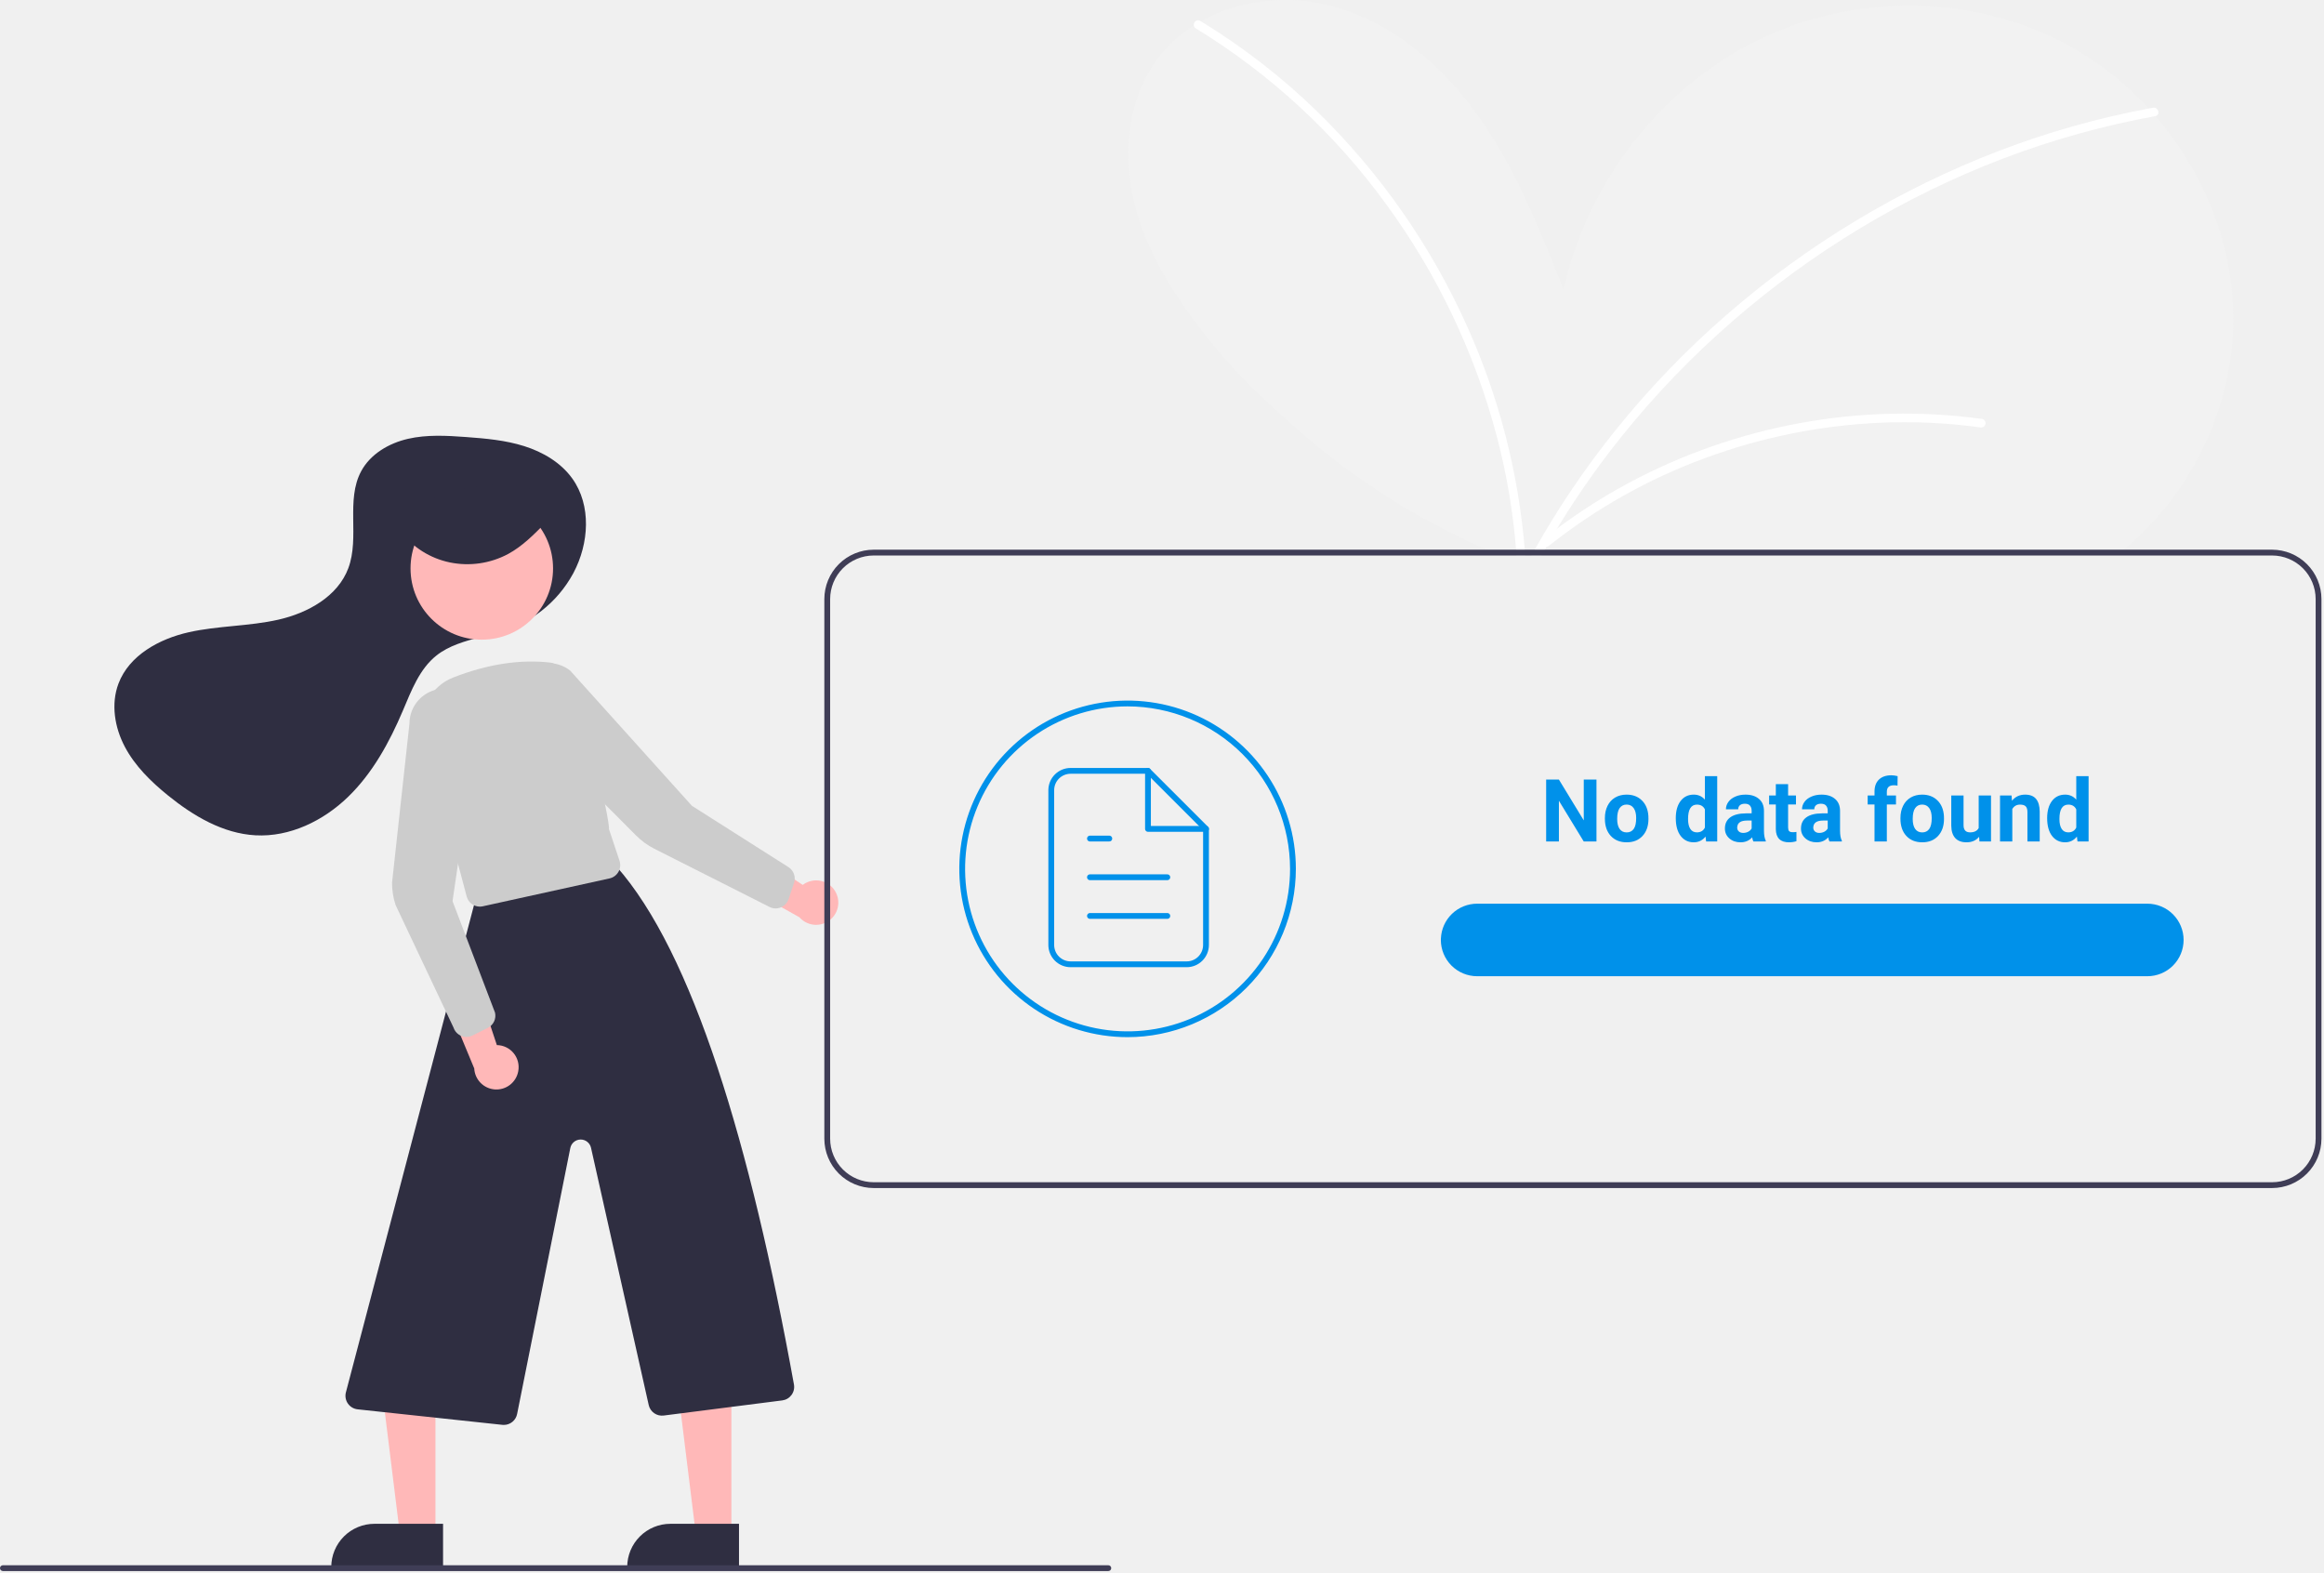
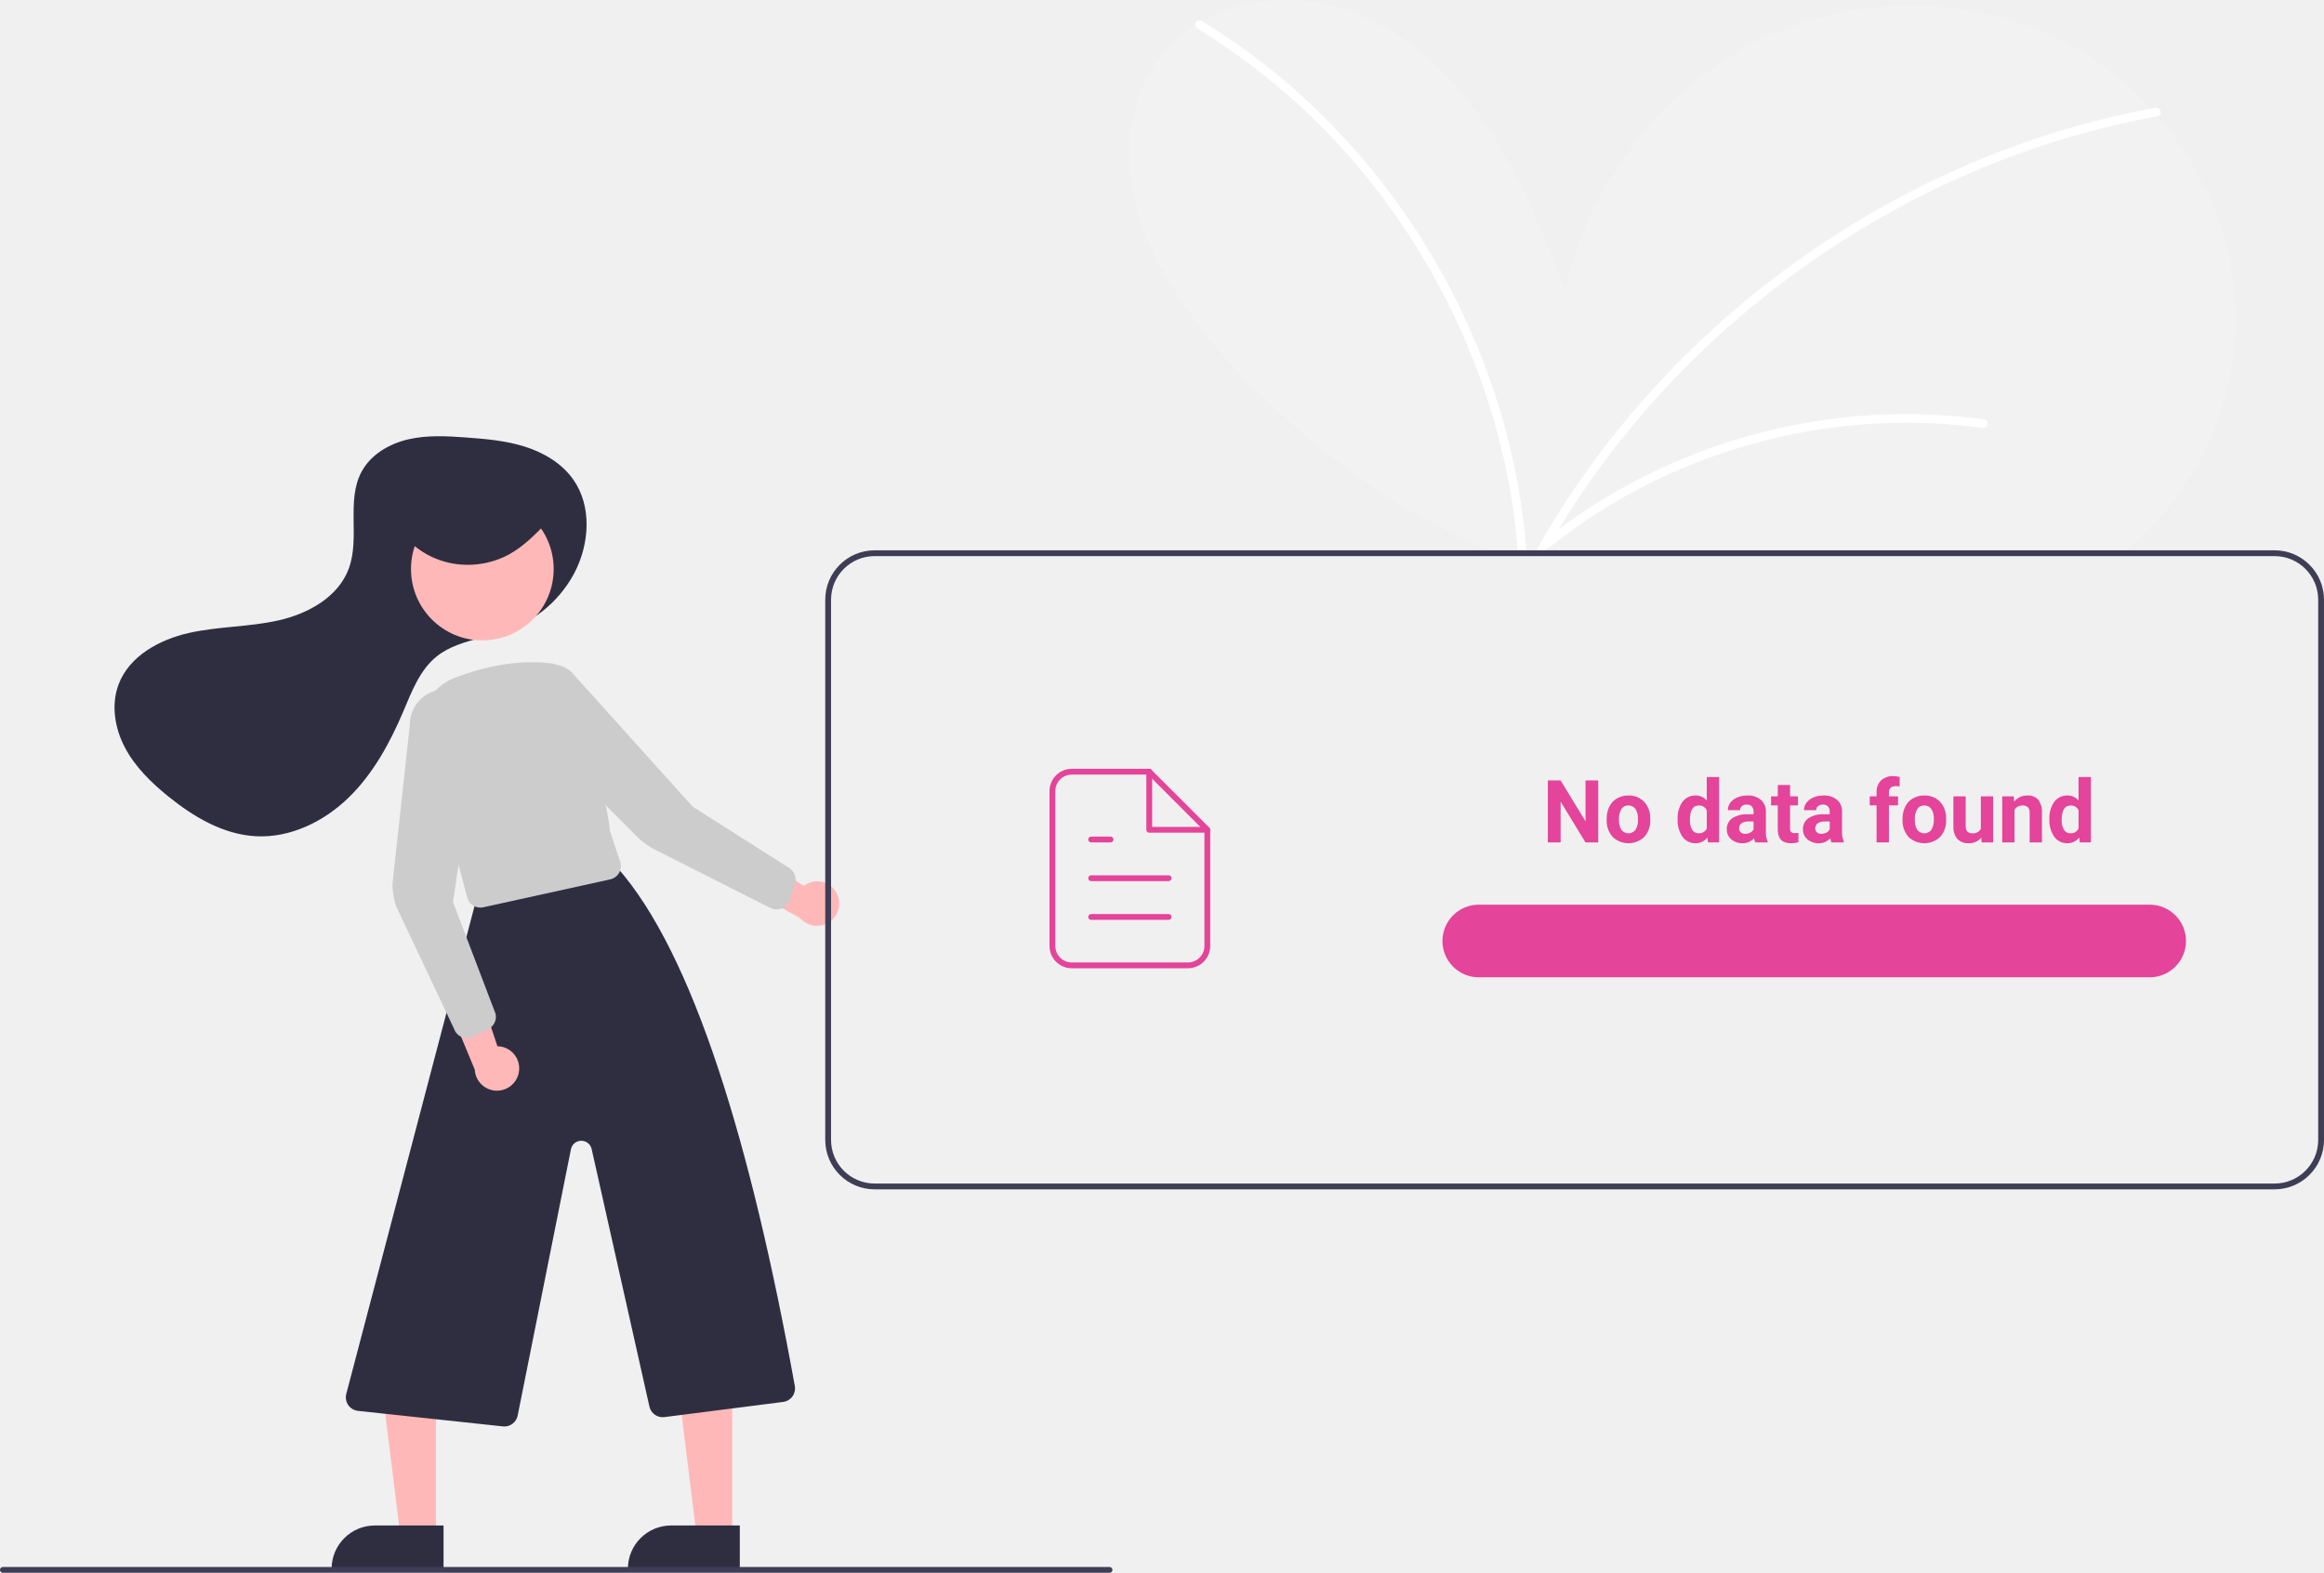
- <svg xmlns="http://www.w3.org/2000/svg" width="801" height="542" viewBox="0 0 801 542" fill="none">
-   <g clip-path="url(#clip0)">
-     <path d="M731.892 189.445C731.052 190.135 730.212 190.795 729.352 191.445H517.212C515.632 190.795 514.059 190.129 512.492 189.445C490.097 179.699 469.252 166.721 450.622 150.925C438.252 140.445 426.872 129.625 418.622 119.485C407.113 105.335 396.512 89.915 391.582 72.345C386.662 54.775 388.132 34.635 399.122 20.065C402.526 15.583 406.709 11.752 411.472 8.755C412.262 8.255 413.062 7.775 413.882 7.325C427.062 -0.075 443.692 -1.875 458.533 1.955C479.783 7.445 497.442 22.775 510.042 40.755C522.642 58.725 530.823 79.365 538.882 99.775C547.062 63.345 571.832 30.715 605.292 14.125C638.742 -2.465 680.303 -2.265 713.042 15.705C723.344 21.394 732.649 28.723 740.593 37.405C741.382 38.255 742.153 39.125 742.912 40.005C758.882 58.495 768.872 82.175 769.692 106.595C770.742 138.055 756.162 169.655 731.892 189.445Z" fill="#F2F2F2" />
-     <path d="M525.691 191.446H522.691C522.652 190.776 522.602 190.116 522.542 189.446C521.493 176.365 519.298 163.402 515.981 150.706C508.373 121.719 495.377 94.424 477.671 70.246C460.017 45.989 437.76 25.446 412.171 9.786C411.984 9.678 411.824 9.53 411.703 9.351C411.581 9.173 411.502 8.969 411.472 8.756C411.423 8.476 411.454 8.189 411.562 7.927C411.67 7.665 411.851 7.439 412.082 7.275C412.314 7.112 412.587 7.017 412.87 7.003C413.154 6.989 413.435 7.056 413.682 7.196C413.75 7.235 413.817 7.279 413.881 7.326C428.379 16.162 441.837 26.601 454.002 38.446C475.761 59.672 493.306 84.824 505.712 112.576C516.656 136.88 523.359 162.879 525.532 189.446C525.592 190.116 525.642 190.786 525.691 191.446Z" fill="white" />
-     <path d="M742.914 40.005C742.892 40.017 742.868 40.023 742.844 40.025C740.654 40.425 738.454 40.845 736.273 41.295C718.378 44.97 700.861 50.29 683.943 57.185C667.071 64.071 650.841 72.437 635.443 82.185C620.026 91.928 605.488 102.997 591.994 115.265C578.499 127.516 566.12 140.942 555.003 155.385C546.695 166.207 539.14 177.587 532.394 189.445C532.014 190.105 531.644 190.775 531.273 191.445H527.844C528.204 190.775 528.574 190.105 528.954 189.445C537.116 174.915 546.475 161.091 556.934 148.115C568.499 133.755 581.32 120.453 595.244 108.365C609.079 96.346 623.927 85.546 639.624 76.085C655.385 66.587 671.956 58.502 689.144 51.925C705.822 45.549 723.042 40.689 740.594 37.405C741.083 37.315 741.563 37.225 742.054 37.135C743.923 36.795 744.724 39.615 742.914 40.005Z" fill="white" />
-     <path d="M197.68 197.39C203.015 187.319 203.896 174.203 197.262 164.936C193.314 159.42 187.148 155.799 180.679 153.756C174.21 151.714 167.386 151.113 160.62 150.617C153.923 150.126 147.106 149.733 140.564 151.247C134.022 152.762 127.685 156.463 124.497 162.373C119.113 172.359 124.018 185.163 120.064 195.796C116.435 205.554 106.106 211.258 95.953 213.56C85.8 215.863 75.203 215.618 65.045 217.897C54.887 220.177 44.541 225.829 40.848 235.563C38.177 242.601 39.504 250.709 43.023 257.364C46.543 264.019 52.054 269.407 57.905 274.145C66.632 281.214 76.844 287.267 88.058 287.88C99.874 288.526 111.428 282.901 119.933 274.672C128.437 266.443 134.227 255.81 138.853 244.917C141.788 238.007 144.561 230.571 150.442 225.905C154.763 222.476 160.259 220.974 165.59 219.553L171.626 217.944C177.095 216.513 182.214 213.978 186.667 210.495C191.12 207.012 194.813 202.655 197.52 197.691C197.574 197.591 197.627 197.491 197.68 197.39Z" fill="#2F2E41" />
-     <path d="M150.08 528.665H137.821L131.988 481.377H150.083L150.08 528.665Z" fill="#FFB8B8" />
-     <path d="M129.063 525.162H152.707V540.049H114.176C114.176 538.094 114.561 536.158 115.309 534.352C116.057 532.545 117.154 530.904 118.536 529.522C119.918 528.14 121.56 527.043 123.366 526.295C125.172 525.547 127.108 525.162 129.063 525.162V525.162Z" fill="#2F2E41" />
-     <path d="M252.08 528.665H239.821L233.988 481.377H252.083L252.08 528.665Z" fill="#FFB8B8" />
-     <path d="M231.063 525.162H254.707V540.049H216.176C216.176 538.094 216.561 536.158 217.309 534.352C218.057 532.545 219.154 530.904 220.536 529.522C221.918 528.14 223.56 527.043 225.366 526.295C227.172 525.547 229.108 525.162 231.063 525.162V525.162Z" fill="#2F2E41" />
-     <path d="M173.647 491.08C173.476 491.08 173.305 491.071 173.135 491.053L123.257 485.709C122.595 485.638 121.955 485.426 121.381 485.089C120.806 484.751 120.311 484.295 119.926 483.751C119.542 483.207 119.278 482.587 119.151 481.933C119.025 481.279 119.04 480.606 119.194 479.957L163.357 311.987C163.563 311.133 164.005 310.353 164.631 309.736C165.258 309.119 166.044 308.689 166.902 308.495L207.87 297.075C208.691 296.894 209.546 296.937 210.346 297.197C211.146 297.458 211.861 297.927 212.419 298.557C238.759 328.267 258.609 394.128 273.646 477.142C273.759 477.768 273.744 478.411 273.601 479.032C273.458 479.652 273.19 480.237 272.814 480.75C272.437 481.264 271.961 481.696 271.412 482.019C270.864 482.342 270.255 482.551 269.624 482.632L228.756 487.849C227.597 488 226.423 487.711 225.466 487.04C224.509 486.369 223.838 485.364 223.585 484.223L203.702 395.574C203.519 394.758 203.061 394.03 202.405 393.511C201.75 392.992 200.936 392.715 200.099 392.724C199.263 392.734 198.456 393.03 197.812 393.564C197.169 394.098 196.728 394.837 196.564 395.657L178.234 487.308C178.026 488.371 177.455 489.33 176.618 490.018C175.781 490.706 174.73 491.082 173.647 491.08V491.08Z" fill="#2F2E41" />
-     <path d="M166.057 220.455C179.622 220.455 190.618 209.459 190.618 195.894C190.618 182.329 179.622 171.333 166.057 171.333C152.492 171.333 141.496 182.329 141.496 195.894C141.496 209.459 152.492 220.455 166.057 220.455Z" fill="#FFB8B8" />
-     <path d="M165.374 312.459C164.342 312.458 163.339 312.116 162.521 311.486C161.703 310.855 161.117 309.972 160.853 308.974L146.077 253.464C145.011 249.476 145.452 245.234 147.318 241.55C149.183 237.867 152.341 235 156.187 233.5C168.081 228.857 179.413 227.135 189.868 228.378C199.16 229.486 210.622 284.497 209.864 285.67L213.531 296.67C213.739 297.294 213.813 297.955 213.749 298.609C213.685 299.263 213.485 299.897 213.16 300.469C212.836 301.041 212.394 301.538 211.865 301.929C211.336 302.319 210.731 302.594 210.089 302.735L166.394 312.347C166.059 312.421 165.717 312.459 165.374 312.459V312.459Z" fill="#CCCCCC" />
-     <path d="M178.617 369.226C178.827 368.134 178.796 367.008 178.524 365.929C178.253 364.85 177.748 363.844 177.045 362.981C176.343 362.119 175.46 361.42 174.458 360.936C173.457 360.451 172.361 360.192 171.249 360.177L162.736 334.507L154.035 345.544L163.453 368.228C163.551 370.099 164.332 371.868 165.648 373.202C166.963 374.535 168.723 375.339 170.592 375.462C172.461 375.585 174.31 375.019 175.789 373.869C177.268 372.72 178.274 371.068 178.617 369.226V369.226Z" fill="#FFB8B8" />
-     <path d="M288.063 307.534C287.553 306.545 286.833 305.68 285.953 304.999C285.073 304.318 284.054 303.839 282.968 303.595C281.883 303.351 280.757 303.347 279.67 303.585C278.583 303.823 277.562 304.297 276.678 304.972L254.122 290.05L254.102 304.104L275.524 316.12C276.757 317.53 278.465 318.438 280.323 318.674C282.181 318.909 284.061 318.454 285.607 317.396C287.153 316.338 288.256 314.749 288.709 312.932C289.161 311.114 288.932 309.193 288.063 307.534H288.063Z" fill="#FFB8B8" />
-     <path d="M160.767 357.366C159.78 357.366 158.819 357.055 158.019 356.478C157.219 355.9 156.622 355.085 156.313 354.148L136.356 311.932C135.537 309.458 135.12 306.869 135.121 304.263L141.121 249.392C141.121 246.319 142.293 243.363 144.399 241.126C146.504 238.889 149.384 237.539 152.451 237.354C155.517 237.168 158.539 238.16 160.9 240.126C163.26 242.093 164.78 244.886 165.151 247.936L155.971 310.567L170.62 349.007C170.852 350.03 170.734 351.1 170.284 352.048C169.835 352.995 169.08 353.764 168.142 354.232L162.864 356.871C162.213 357.197 161.495 357.366 160.767 357.366Z" fill="#CCCCCC" />
-     <path d="M267.351 313.077C266.616 313.077 265.891 312.904 265.236 312.573L225.548 292.526C223.221 291.352 221.098 289.812 219.259 287.965L180.522 249.103C178.353 246.927 177.097 244.006 177.009 240.935C176.921 237.864 178.009 234.876 180.049 232.579C182.09 230.283 184.93 228.852 187.99 228.579C191.05 228.306 194.099 229.211 196.514 231.109L238.477 277.712L271.74 298.832C272.626 299.392 273.298 300.234 273.649 301.223C273.999 302.211 274.008 303.288 273.673 304.282L271.798 309.877C271.485 310.809 270.888 311.619 270.09 312.194C269.292 312.768 268.334 313.077 267.351 313.077L267.351 313.077Z" fill="#CCCCCC" />
-     <path d="M138.121 183.196C142.293 188.654 148.29 192.427 155.016 193.827C161.834 195.236 168.929 194.219 175.076 190.953C180.023 188.28 183.981 184.269 187.858 180.319C189.476 178.671 191.2 176.77 191.118 174.522C190.992 171.038 186.804 169.134 183.21 168.374C171.411 165.913 159.134 167.293 148.177 172.314C143.297 174.581 138.213 178.682 138.945 183.78" fill="#2F2E41" />
-     <path d="M783.121 189.445H301.121C296.614 189.452 292.294 191.245 289.107 194.432C285.921 197.618 284.127 201.939 284.121 206.445V392.445C284.127 396.952 285.921 401.272 289.107 404.459C292.294 407.646 296.614 409.439 301.121 409.445H783.121C787.628 409.439 791.948 407.646 795.135 404.459C798.322 401.272 800.115 396.952 800.121 392.445V206.445C800.115 201.939 798.322 197.618 795.135 194.432C791.948 191.245 787.628 189.452 783.121 189.445V189.445ZM798.121 392.445C798.116 396.422 796.534 400.235 793.722 403.047C790.91 405.859 787.098 407.44 783.121 407.445H301.121C297.144 407.44 293.332 405.859 290.52 403.047C287.708 400.235 286.126 396.422 286.121 392.445V206.445C286.126 202.469 287.708 198.656 290.52 195.844C293.332 193.032 297.144 191.45 301.121 191.445H783.121C787.098 191.45 790.91 193.032 793.722 195.844C796.534 198.656 798.116 202.469 798.121 206.445V392.445Z" fill="#3F3D56" />
-     <path d="M388.637 357.445C377.165 357.445 365.952 354.044 356.414 347.671C346.876 341.297 339.442 332.239 335.052 321.641C330.662 311.043 329.513 299.381 331.751 288.13C333.989 276.879 339.513 266.545 347.625 258.433C355.736 250.322 366.071 244.798 377.322 242.56C388.572 240.322 400.234 241.47 410.832 245.86C421.43 250.25 430.489 257.684 436.862 267.222C443.235 276.76 446.637 287.974 446.637 299.445C446.619 314.823 440.503 329.565 429.63 340.438C418.756 351.312 404.014 357.428 388.637 357.445V357.445ZM388.637 243.445C377.561 243.445 366.734 246.73 357.525 252.883C348.316 259.036 341.138 267.782 336.9 278.015C332.661 288.248 331.552 299.507 333.713 310.37C335.874 321.233 341.207 331.212 349.039 339.043C356.871 346.875 366.849 352.209 377.712 354.369C388.575 356.53 399.834 355.421 410.067 351.183C420.3 346.944 429.046 339.766 435.199 330.557C441.352 321.348 444.637 310.521 444.637 299.445C444.62 284.598 438.715 270.364 428.216 259.866C417.718 249.368 403.484 243.462 388.637 243.445Z" fill="#0091EA" />
-     <path d="M740.11 311.445H509.11C505.881 311.447 502.779 312.699 500.452 314.938C498.126 317.176 496.756 320.229 496.63 323.455C496.614 323.618 496.607 323.782 496.61 323.945C496.615 327.259 497.933 330.436 500.277 332.779C502.62 335.122 505.796 336.441 509.11 336.445H740.11C743.425 336.445 746.605 335.128 748.949 332.784C751.293 330.44 752.61 327.261 752.61 323.945C752.61 320.63 751.293 317.451 748.949 315.106C746.605 312.762 743.425 311.445 740.11 311.445V311.445Z" fill="#0091EA" />
-     <path d="M382 541.445H1C0.735 541.445 0.48 541.34 0.293 541.152C0.105 540.965 0 540.711 0 540.445C0 540.18 0.105 539.926 0.293 539.738C0.48 539.551 0.735 539.445 1 539.445H382C382.265 539.445 382.52 539.551 382.707 539.738C382.895 539.926 383 540.18 383 540.445C383 540.711 382.895 540.965 382.707 541.152C382.52 541.34 382.265 541.445 382 541.445Z" fill="#3F3D56" />
-     <path d="M683.258 144.395C662.367 141.521 641.152 142 620.413 145.812C599.733 149.592 579.77 156.572 561.24 166.5C550.826 172.096 540.943 178.626 531.711 186.009C530.203 187.214 532.338 189.325 533.832 188.131C550.032 175.245 568.191 165.037 587.619 157.895C606.894 150.766 627.154 146.656 647.684 145.71C659.3 145.177 670.94 145.705 682.46 147.288C682.843 147.379 683.247 147.322 683.59 147.128C683.932 146.933 684.188 146.616 684.306 146.24C684.409 145.856 684.357 145.448 684.161 145.102C683.965 144.757 683.64 144.503 683.258 144.395H683.258Z" fill="white" />
-     <path d="M395.665 265.667H368.999C367.231 265.667 365.535 266.369 364.285 267.619C363.034 268.869 362.332 270.565 362.332 272.333V325.666C362.332 327.435 363.034 329.13 364.285 330.381C365.535 331.631 367.231 332.333 368.999 332.333H408.999C410.767 332.333 412.462 331.631 413.713 330.381C414.963 329.13 415.665 327.435 415.665 325.666V285.667L395.665 265.667Z" stroke="#0091EA" stroke-width="2" stroke-linecap="round" stroke-linejoin="round" />
-     <path d="M395.668 265.667V285.667H415.668" stroke="#0091EA" stroke-width="2" stroke-linecap="round" stroke-linejoin="round" />
-     <path d="M402.335 302.333H375.668" stroke="#0091EA" stroke-width="2" stroke-linecap="round" stroke-linejoin="round" />
-     <path d="M402.335 315.667H375.668" stroke="#0091EA" stroke-width="2" stroke-linecap="round" stroke-linejoin="round" />
-     <path d="M382.335 289H379.001H375.668" stroke="#0091EA" stroke-width="2" stroke-linecap="round" stroke-linejoin="round" />
-     <path d="M550.248 290H545.854L537.299 275.967V290H532.904V268.672H537.299L545.868 282.734V268.672H550.248V290ZM553.148 281.929C553.148 280.356 553.451 278.955 554.057 277.725C554.662 276.494 555.531 275.542 556.664 274.868C557.807 274.194 559.13 273.857 560.634 273.857C562.772 273.857 564.516 274.512 565.863 275.82C567.221 277.129 567.978 278.906 568.134 281.152L568.163 282.236C568.163 284.668 567.484 286.621 566.127 288.096C564.77 289.561 562.948 290.293 560.663 290.293C558.378 290.293 556.552 289.561 555.185 288.096C553.827 286.631 553.148 284.639 553.148 282.119V281.929ZM557.382 282.236C557.382 283.74 557.665 284.893 558.231 285.693C558.798 286.484 559.608 286.88 560.663 286.88C561.688 286.88 562.489 286.489 563.065 285.708C563.642 284.917 563.93 283.657 563.93 281.929C563.93 280.454 563.642 279.312 563.065 278.501C562.489 277.69 561.679 277.285 560.634 277.285C559.599 277.285 558.798 277.69 558.231 278.501C557.665 279.302 557.382 280.547 557.382 282.236ZM577.582 281.958C577.582 279.487 578.134 277.52 579.237 276.055C580.351 274.59 581.869 273.857 583.793 273.857C585.336 273.857 586.61 274.434 587.616 275.586V267.5H591.864V290H588.041L587.836 288.315C586.781 289.634 585.424 290.293 583.764 290.293C581.898 290.293 580.399 289.561 579.267 288.096C578.144 286.621 577.582 284.575 577.582 281.958ZM581.815 282.266C581.815 283.75 582.074 284.888 582.592 285.679C583.109 286.47 583.861 286.865 584.848 286.865C586.156 286.865 587.079 286.313 587.616 285.21V278.955C587.089 277.852 586.176 277.3 584.877 277.3C582.836 277.3 581.815 278.955 581.815 282.266ZM604.33 290C604.135 289.619 603.993 289.146 603.905 288.579C602.88 289.722 601.547 290.293 599.906 290.293C598.354 290.293 597.064 289.844 596.039 288.945C595.023 288.047 594.516 286.914 594.516 285.547C594.516 283.867 595.136 282.578 596.376 281.68C597.626 280.781 599.428 280.327 601.781 280.317H603.729V279.409C603.729 278.677 603.539 278.091 603.158 277.651C602.787 277.212 602.196 276.992 601.386 276.992C600.673 276.992 600.111 277.163 599.701 277.505C599.301 277.847 599.101 278.315 599.101 278.911H594.867C594.867 277.993 595.15 277.144 595.717 276.362C596.283 275.581 597.084 274.971 598.119 274.531C599.154 274.082 600.316 273.857 601.605 273.857C603.559 273.857 605.106 274.351 606.249 275.337C607.401 276.313 607.978 277.69 607.978 279.468V286.338C607.987 287.842 608.197 288.979 608.607 289.751V290H604.33ZM600.829 287.056C601.454 287.056 602.03 286.919 602.558 286.646C603.085 286.362 603.476 285.986 603.729 285.518V282.793H602.147C600.028 282.793 598.9 283.525 598.764 284.99L598.749 285.239C598.749 285.767 598.935 286.201 599.306 286.543C599.677 286.885 600.185 287.056 600.829 287.056ZM616.298 270.254V274.15H619.008V277.256H616.298V285.166C616.298 285.752 616.41 286.172 616.635 286.426C616.859 286.68 617.289 286.807 617.924 286.807C618.393 286.807 618.808 286.772 619.169 286.704V289.912C618.339 290.166 617.484 290.293 616.605 290.293C613.637 290.293 612.123 288.794 612.064 285.796V277.256H609.75V274.15H612.064V270.254H616.298ZM630.551 290C630.355 289.619 630.214 289.146 630.126 288.579C629.101 289.722 627.768 290.293 626.127 290.293C624.574 290.293 623.285 289.844 622.26 288.945C621.244 288.047 620.736 286.914 620.736 285.547C620.736 283.867 621.356 282.578 622.597 281.68C623.847 280.781 625.648 280.327 628.002 280.317H629.95V279.409C629.95 278.677 629.76 278.091 629.379 277.651C629.008 277.212 628.417 276.992 627.606 276.992C626.894 276.992 626.332 277.163 625.922 277.505C625.521 277.847 625.321 278.315 625.321 278.911H621.088C621.088 277.993 621.371 277.144 621.938 276.362C622.504 275.581 623.305 274.971 624.34 274.531C625.375 274.082 626.537 273.857 627.826 273.857C629.779 273.857 631.327 274.351 632.47 275.337C633.622 276.313 634.198 277.69 634.198 279.468V286.338C634.208 287.842 634.418 288.979 634.828 289.751V290H630.551ZM627.05 287.056C627.675 287.056 628.251 286.919 628.778 286.646C629.306 286.362 629.696 285.986 629.95 285.518V282.793H628.368C626.249 282.793 625.121 283.525 624.984 284.99L624.97 285.239C624.97 285.767 625.155 286.201 625.526 286.543C625.897 286.885 626.405 287.056 627.05 287.056ZM646.078 290V277.256H643.72V274.15H646.078V272.803C646.078 271.025 646.586 269.648 647.602 268.672C648.627 267.686 650.058 267.192 651.894 267.192C652.479 267.192 653.197 267.29 654.047 267.485L654.003 270.767C653.651 270.679 653.222 270.635 652.714 270.635C651.122 270.635 650.326 271.382 650.326 272.876V274.15H653.476V277.256H650.326V290H646.078ZM655.014 281.929C655.014 280.356 655.316 278.955 655.922 277.725C656.527 276.494 657.396 275.542 658.529 274.868C659.672 274.194 660.995 273.857 662.499 273.857C664.638 273.857 666.381 274.512 667.729 275.82C669.086 277.129 669.843 278.906 669.999 281.152L670.028 282.236C670.028 284.668 669.35 286.621 667.992 288.096C666.635 289.561 664.813 290.293 662.528 290.293C660.243 290.293 658.417 289.561 657.05 288.096C655.692 286.631 655.014 284.639 655.014 282.119V281.929ZM659.247 282.236C659.247 283.74 659.53 284.893 660.097 285.693C660.663 286.484 661.474 286.88 662.528 286.88C663.554 286.88 664.354 286.489 664.931 285.708C665.507 284.917 665.795 283.657 665.795 281.929C665.795 280.454 665.507 279.312 664.931 278.501C664.354 277.69 663.544 277.285 662.499 277.285C661.464 277.285 660.663 277.69 660.097 278.501C659.53 279.302 659.247 280.547 659.247 282.236ZM682.128 288.389C681.083 289.658 679.638 290.293 677.792 290.293C676.093 290.293 674.794 289.805 673.896 288.828C673.007 287.852 672.553 286.421 672.533 284.536V274.15H676.767V284.39C676.767 286.04 677.519 286.865 679.022 286.865C680.458 286.865 681.444 286.367 681.981 285.371V274.15H686.229V290H682.245L682.128 288.389ZM693.319 274.15L693.451 275.981C694.584 274.565 696.103 273.857 698.007 273.857C699.687 273.857 700.937 274.351 701.757 275.337C702.577 276.323 702.997 277.798 703.017 279.761V290H698.783V279.863C698.783 278.965 698.588 278.315 698.197 277.915C697.807 277.505 697.157 277.3 696.249 277.3C695.058 277.3 694.164 277.808 693.568 278.823V290H689.335V274.15H693.319ZM705.58 281.958C705.58 279.487 706.132 277.52 707.235 276.055C708.349 274.59 709.867 273.857 711.791 273.857C713.334 273.857 714.608 274.434 715.614 275.586V267.5H719.862V290H716.039L715.834 288.315C714.779 289.634 713.422 290.293 711.762 290.293C709.896 290.293 708.397 289.561 707.265 288.096C706.142 286.621 705.58 284.575 705.58 281.958ZM709.813 282.266C709.813 283.75 710.072 284.888 710.59 285.679C711.107 286.47 711.859 286.865 712.846 286.865C714.154 286.865 715.077 286.313 715.614 285.21V278.955C715.087 277.852 714.174 277.3 712.875 277.3C710.834 277.3 709.813 278.955 709.813 282.266Z" fill="#0091EA" />
-   </g>
+ <svg xmlns="http://www.w3.org/2000/svg" width="800.122" height="541.445" viewBox="0 0 800.122 541.445">
  <defs>
-     <clipPath id="clip0">
-       <rect width="800.122" height="541.445" fill="white" />
+     <clipPath id="clip-path">
+       <rect id="Rectangle_1" data-name="Rectangle 1" width="800.122" height="541.445" fill="#fff" />
    </clipPath>
  </defs>
+   <g id="no-data-found-2" clip-path="url(#clip-path)">
+     <path id="Path_1" data-name="Path 1" d="M731.892,189.445c-.84.69-1.68,1.35-2.54,2H517.212q-2.37-.975-4.72-2a249.807,249.807,0,0,1-61.87-38.52c-12.37-10.48-23.75-21.3-32-31.44-11.509-14.15-22.11-29.57-27.04-47.14s-3.45-37.71,7.54-52.28a46.813,46.813,0,0,1,12.35-11.31c.79-.5,1.59-.98,2.41-1.43,13.18-7.4,29.81-9.2,44.651-5.37,21.25,5.49,38.909,20.82,51.509,38.8s20.781,38.61,28.84,59.02c8.18-36.43,32.95-69.06,66.41-85.65S680.3-2.265,713.042,15.7a108.3,108.3,0,0,1,27.551,21.7c.789.85,1.56,1.72,2.319,2.6,15.97,18.49,25.96,42.17,26.78,66.59C770.742,138.055,756.162,169.655,731.892,189.445Z" fill="#f2f2f2" />
+     <path id="Path_2" data-name="Path 2" d="M525.691,191.446h-3c-.039-.67-.089-1.33-.149-2a224.134,224.134,0,0,0-6.561-38.74,238.786,238.786,0,0,0-38.31-80.46,228.593,228.593,0,0,0-65.5-60.46,1.418,1.418,0,0,1-.468-.434,1.4,1.4,0,0,1-.231-.6,1.5,1.5,0,0,1,2.21-1.56,2.337,2.337,0,0,1,.2.13A226.472,226.472,0,0,1,454,38.445a240.914,240.914,0,0,1,51.71,74.13,233.6,233.6,0,0,1,19.82,76.87C525.592,190.116,525.642,190.786,525.691,191.446Z" fill="#fff" />
+     <path id="Path_3" data-name="Path 3" d="M742.914,40.005a.189.189,0,0,1-.07.02c-2.19.4-4.39.82-6.571,1.27a296.865,296.865,0,0,0-52.33,15.89,308.861,308.861,0,0,0-48.5,25,313.78,313.78,0,0,0-43.449,33.08A307.536,307.536,0,0,0,555,155.385a297.568,297.568,0,0,0-22.609,34.06c-.38.66-.75,1.33-1.121,2h-3.429c.36-.67.73-1.34,1.11-2a299.933,299.933,0,0,1,27.98-41.33,310.811,310.811,0,0,1,38.31-39.75,317.816,317.816,0,0,1,44.38-32.28,311.8,311.8,0,0,1,49.52-24.16,297.077,297.077,0,0,1,51.45-14.52l1.46-.27C743.923,36.8,744.724,39.615,742.914,40.005Z" fill="#fff" />
+     <path id="Path_4" data-name="Path 4" d="M197.68,197.39c5.335-10.071,6.216-23.187-.418-32.454-3.948-5.516-10.114-9.137-16.583-11.18s-13.293-2.643-20.059-3.139c-6.7-.491-13.514-.884-20.056.63s-12.879,5.216-16.067,11.126c-5.384,9.986-.479,22.79-4.433,33.423-3.629,9.758-13.958,15.462-24.111,17.764S75.2,215.618,65.045,217.9s-20.5,7.932-24.2,17.666c-2.671,7.038-1.344,15.146,2.175,21.8s9.031,12.043,14.881,16.781c8.728,7.069,18.939,13.122,30.153,13.735,11.816.646,23.37-4.979,31.875-13.208s14.294-18.862,18.92-29.755c2.935-6.91,5.708-14.346,11.589-19.012,4.321-3.429,9.817-4.931,15.148-6.352l6.036-1.609a41.441,41.441,0,0,0,25.894-20.253C197.574,197.591,197.627,197.491,197.68,197.39Z" fill="#2f2e41" />
+     <path id="Path_5" data-name="Path 5" d="M150.08,528.665H137.821l-5.833-47.288h18.1Z" fill="#ffb8b8" />
+     <path id="Path_6" data-name="Path 6" d="M129.063,525.162h23.644v14.887H114.176a14.886,14.886,0,0,1,14.888-14.887Z" fill="#2f2e41" />
+     <path id="Path_7" data-name="Path 7" d="M252.08,528.665H239.821l-5.833-47.288h18.1Z" fill="#ffb8b8" />
+     <path id="Path_8" data-name="Path 8" d="M231.063,525.162h23.644v14.887H216.176a14.886,14.886,0,0,1,14.888-14.887Z" fill="#2f2e41" />
+     <path id="Path_9" data-name="Path 9" d="M173.647,491.08a4.863,4.863,0,0,1-.512-.027l-49.878-5.344a4.691,4.691,0,0,1-4.063-5.752l44.163-167.97a4.717,4.717,0,0,1,3.545-3.492l40.968-11.42a4.721,4.721,0,0,1,4.549,1.482c26.34,29.71,46.19,95.571,61.227,178.585a4.694,4.694,0,0,1-4.022,5.49l-40.868,5.217a4.678,4.678,0,0,1-5.171-3.626L203.7,395.574a3.648,3.648,0,0,0-7.138.083l-18.33,91.651a4.666,4.666,0,0,1-4.587,3.772Z" fill="#2f2e41" />
+     <path id="Path_10" data-name="Path 10" d="M166.057,220.455A24.561,24.561,0,1,0,141.5,195.9a24.562,24.562,0,0,0,24.557,24.56Z" fill="#ffb8b8" />
+     <path id="Path_11" data-name="Path 11" d="M165.374,312.459a4.68,4.68,0,0,1-4.521-3.485l-14.776-55.51a16.779,16.779,0,0,1,10.11-19.964c11.894-4.643,23.226-6.365,33.681-5.122,9.292,1.108,20.754,56.119,20,57.292l3.667,11a4.691,4.691,0,0,1-3.442,6.065l-43.7,9.612a4.728,4.728,0,0,1-1.02.112Z" fill="#ccc" />
+     <path id="Path_12" data-name="Path 12" d="M178.617,369.226a7.611,7.611,0,0,0-7.368-9.049l-8.513-25.67-8.7,11.037,9.418,22.684a7.652,7.652,0,0,0,15.164,1Z" fill="#ffb8b8" />
+     <path id="Path_13" data-name="Path 13" d="M288.063,307.534a7.609,7.609,0,0,0-11.385-2.562L254.122,290.05,254.1,304.1l21.422,12.016a7.652,7.652,0,0,0,12.539-8.586Z" fill="#ffb8b8" />
+     <path id="Path_14" data-name="Path 14" d="M160.767,357.366a4.688,4.688,0,0,1-4.454-3.218l-19.957-42.216a24.372,24.372,0,0,1-1.235-7.669l6-54.871a12.059,12.059,0,0,1,24.03-1.456l-9.18,62.631,14.649,38.44a4.682,4.682,0,0,1-2.478,5.225l-5.278,2.639A4.683,4.683,0,0,1,160.767,357.366Z" fill="#ccc" />
+     <path id="Path_15" data-name="Path 15" d="M267.351,313.077a4.691,4.691,0,0,1-2.115-.5L225.548,292.53a24.356,24.356,0,0,1-6.289-4.561L180.522,249.1a12.059,12.059,0,0,1,15.992-17.994l41.963,46.6,33.263,21.12a4.68,4.68,0,0,1,1.933,5.45l-1.875,5.6a4.69,4.69,0,0,1-4.447,3.2Z" fill="#ccc" />
+     <path id="Path_16" data-name="Path 16" d="M138.121,183.2a28.6,28.6,0,0,0,16.9,10.631,29.869,29.869,0,0,0,20.06-2.874c4.947-2.673,8.9-6.684,12.782-10.634,1.618-1.648,3.342-3.549,3.26-5.8-.126-3.484-4.314-5.388-7.908-6.148a56.434,56.434,0,0,0-35.033,3.94c-4.88,2.267-9.964,6.368-9.232,11.466" fill="#2f2e41" />
+     <path id="Path_17" data-name="Path 17" d="M783.121,189.445h-482a17.025,17.025,0,0,0-17,17v186a17.023,17.023,0,0,0,17,17h482a17.023,17.023,0,0,0,17-17v-186a17.025,17.025,0,0,0-17-17Zm15,203a15.017,15.017,0,0,1-15,15h-482a15.017,15.017,0,0,1-15-15v-186a15.019,15.019,0,0,1,15-15h482a15.019,15.019,0,0,1,15,15Z" fill="#3f3d56" />
+     <path id="Path_18" data-name="Path 18" d="M388.637,357.445a58.066,58.066,0,1,1,40.993-17.007A58.066,58.066,0,0,1,388.637,357.445Zm0-114a56.065,56.065,0,1,0,39.579,16.421,56.065,56.065,0,0,0-39.579-16.421Z" fill="rgba(220,97,231,0)" />
+     <path id="Path_19" data-name="Path 19" d="M740.11,311.445h-231a12.5,12.5,0,0,0-12.48,12.01,4.237,4.237,0,0,0-.02.49,12.518,12.518,0,0,0,12.5,12.5h231a12.5,12.5,0,0,0,0-25Z" fill="#e44499" />
+     <path id="Path_20" data-name="Path 20" d="M382,541.445H1a1,1,0,0,1,0-2H382a1,1,0,0,1,0,2Z" fill="#3f3d56" />
+     <path id="Path_21" data-name="Path 21" d="M683.258,144.4a198.207,198.207,0,0,0-62.845,1.417A202.326,202.326,0,0,0,561.24,166.5a195.275,195.275,0,0,0-29.529,19.509c-1.508,1.2.627,3.316,2.121,2.122A193.845,193.845,0,0,1,587.619,157.9a199.641,199.641,0,0,1,60.065-12.185,191.1,191.1,0,0,1,34.776,1.578,1.554,1.554,0,0,0,1.846-1.048,1.509,1.509,0,0,0-1.048-1.845Z" fill="#fff" />
+     <path id="Path_22" data-name="Path 22" d="M395.665,265.667H369a6.666,6.666,0,0,0-6.667,6.667v53.332A6.666,6.666,0,0,0,369,332.333h40a6.665,6.665,0,0,0,6.666-6.668v-40Z" fill="none" stroke="#e44499" stroke-linecap="round" stroke-linejoin="round" stroke-width="2" />
+     <path id="Path_23" data-name="Path 23" d="M395.668,265.667v20h20" fill="none" stroke="#e44499" stroke-linecap="round" stroke-linejoin="round" stroke-width="2" />
+     <path id="Path_24" data-name="Path 24" d="M402.335,302.333H375.668" fill="rgba(220,97,231,0)" stroke="#e44499" stroke-linecap="round" stroke-linejoin="round" stroke-width="2" />
+     <path id="Path_25" data-name="Path 25" d="M402.335,315.667H375.668" fill="rgba(220,97,231,0)" stroke="#e44499" stroke-linecap="round" stroke-linejoin="round" stroke-width="2" />
+     <path id="Path_26" data-name="Path 26" d="M382.335,289h-6.667" fill="rgba(220,97,231,0)" stroke="#e44499" stroke-linecap="round" stroke-linejoin="round" stroke-width="2" />
+     <path id="Path_27" data-name="Path 27" d="M550.248,290h-4.394L537.3,275.967V290h-4.4V268.672h4.4l8.569,14.062V268.672h4.38Zm2.9-8.071a9.388,9.388,0,0,1,.909-4.2,6.656,6.656,0,0,1,2.607-2.857,7.668,7.668,0,0,1,3.97-1.011,7.193,7.193,0,0,1,5.229,1.963,7.858,7.858,0,0,1,2.271,5.332l.029,1.084a8.315,8.315,0,0,1-2.036,5.86,7.911,7.911,0,0,1-10.942,0,8.447,8.447,0,0,1-2.037-5.977Zm4.234.307a5.945,5.945,0,0,0,.849,3.457,3.066,3.066,0,0,0,4.834.015,6.5,6.5,0,0,0,.865-3.779,5.844,5.844,0,0,0-.865-3.428,2.808,2.808,0,0,0-2.431-1.216,2.761,2.761,0,0,0-2.4,1.216A6.54,6.54,0,0,0,557.382,282.236Zm20.2-.278a9.584,9.584,0,0,1,1.655-5.9,5.416,5.416,0,0,1,4.556-2.2,4.856,4.856,0,0,1,3.823,1.729V267.5h4.248V290h-3.823l-.205-1.685a4.981,4.981,0,0,1-4.072,1.978,5.4,5.4,0,0,1-4.5-2.2,9.925,9.925,0,0,1-1.682-6.135Zm4.233.308a6.237,6.237,0,0,0,.777,3.413,2.529,2.529,0,0,0,2.256,1.186,2.833,2.833,0,0,0,2.768-1.655v-6.255a2.792,2.792,0,0,0-2.739-1.655Q581.815,277.3,581.815,282.266ZM604.33,290a4.708,4.708,0,0,1-.425-1.421,5.12,5.12,0,0,1-4,1.714,5.653,5.653,0,0,1-3.867-1.348,4.34,4.34,0,0,1-1.523-3.4,4.484,4.484,0,0,1,1.86-3.867,9.249,9.249,0,0,1,5.4-1.363h1.948v-.908a2.591,2.591,0,0,0-.571-1.758,2.2,2.2,0,0,0-1.772-.659,2.552,2.552,0,0,0-1.685.513,1.751,1.751,0,0,0-.6,1.406h-4.234a4.251,4.251,0,0,1,.85-2.549,5.57,5.57,0,0,1,2.4-1.831,8.673,8.673,0,0,1,3.486-.674,6.868,6.868,0,0,1,4.644,1.48,5.118,5.118,0,0,1,1.729,4.131v6.87a7.57,7.57,0,0,0,.629,3.413V290Zm-3.5-2.944a3.708,3.708,0,0,0,1.729-.41,2.79,2.79,0,0,0,1.171-1.128v-2.725h-1.582q-3.178,0-3.383,2.2l-.015.249a1.7,1.7,0,0,0,.557,1.3,2.161,2.161,0,0,0,1.522.514Zm15.469-16.8v3.9h2.71v3.106H616.3v7.91a1.887,1.887,0,0,0,.337,1.26,1.69,1.69,0,0,0,1.289.381,6.776,6.776,0,0,0,1.245-.1v3.208a8.715,8.715,0,0,1-2.564.381q-4.452,0-4.541-4.5v-8.54H609.75V274.15h2.314v-3.9ZM630.551,290a4.68,4.68,0,0,1-.425-1.421,5.12,5.12,0,0,1-4,1.714,5.651,5.651,0,0,1-3.867-1.348,4.341,4.341,0,0,1-1.524-3.4,4.483,4.483,0,0,1,1.861-3.867,9.247,9.247,0,0,1,5.4-1.361h1.948v-.908a2.591,2.591,0,0,0-.571-1.758,2.2,2.2,0,0,0-1.773-.659,2.551,2.551,0,0,0-1.684.513,1.749,1.749,0,0,0-.6,1.406h-4.233a4.251,4.251,0,0,1,.85-2.549,5.569,5.569,0,0,1,2.4-1.831,8.673,8.673,0,0,1,3.486-.674,6.87,6.87,0,0,1,4.644,1.48,5.117,5.117,0,0,1,1.728,4.131v6.87a7.584,7.584,0,0,0,.63,3.413V290Zm-3.5-2.944a3.7,3.7,0,0,0,1.728-.41,2.792,2.792,0,0,0,1.172-1.128v-2.725h-1.582q-3.178,0-3.384,2.2l-.014.249a1.7,1.7,0,0,0,.556,1.3,2.162,2.162,0,0,0,1.523.514ZM646.078,290V277.256H643.72V274.15h2.358V272.8a5.459,5.459,0,0,1,1.524-4.131,5.938,5.938,0,0,1,4.292-1.48,9.927,9.927,0,0,1,2.153.293L654,270.767a5.39,5.39,0,0,0-1.289-.132q-2.388,0-2.388,2.241v1.274h3.15v3.106h-3.15V290Zm8.936-8.071a9.389,9.389,0,0,1,.908-4.2,6.656,6.656,0,0,1,2.607-2.857,7.668,7.668,0,0,1,3.97-1.011,7.2,7.2,0,0,1,5.23,1.963,7.862,7.862,0,0,1,2.27,5.332l.029,1.084a8.31,8.31,0,0,1-2.036,5.86,7.911,7.911,0,0,1-10.942,0,8.446,8.446,0,0,1-2.036-5.977Zm4.233.307a5.938,5.938,0,0,0,.85,3.457,3.066,3.066,0,0,0,4.834.015,6.5,6.5,0,0,0,.864-3.779,5.852,5.852,0,0,0-.864-3.428,2.811,2.811,0,0,0-2.432-1.216,2.758,2.758,0,0,0-2.4,1.216,6.533,6.533,0,0,0-.852,3.735Zm22.881,6.153a5.31,5.31,0,0,1-4.336,1.9,5.028,5.028,0,0,1-3.9-1.465,6.275,6.275,0,0,1-1.363-4.292V274.15h4.234v10.24q0,2.475,2.255,2.475a3.057,3.057,0,0,0,2.959-1.494V274.15h4.248V290h-3.984Zm11.191-14.239.132,1.831a5.535,5.535,0,0,1,4.556-2.124,4.6,4.6,0,0,1,3.75,1.48,6.907,6.907,0,0,1,1.26,4.424V290h-4.234V279.863a2.716,2.716,0,0,0-.586-1.948,2.6,2.6,0,0,0-1.948-.615,2.914,2.914,0,0,0-2.681,1.523V290h-4.233V274.15Zm12.261,7.808a9.584,9.584,0,0,1,1.655-5.9,5.416,5.416,0,0,1,4.556-2.2,4.856,4.856,0,0,1,3.823,1.729V267.5h4.248V290h-3.823l-.205-1.685a4.981,4.981,0,0,1-4.072,1.978,5.4,5.4,0,0,1-4.5-2.2,9.926,9.926,0,0,1-1.682-6.135Zm4.233.308a6.237,6.237,0,0,0,.777,3.413,2.528,2.528,0,0,0,2.256,1.186,2.833,2.833,0,0,0,2.768-1.655v-6.255a2.792,2.792,0,0,0-2.739-1.655q-3.062,0-3.062,4.966Z" fill="#e44499" />
+   </g>
</svg>
